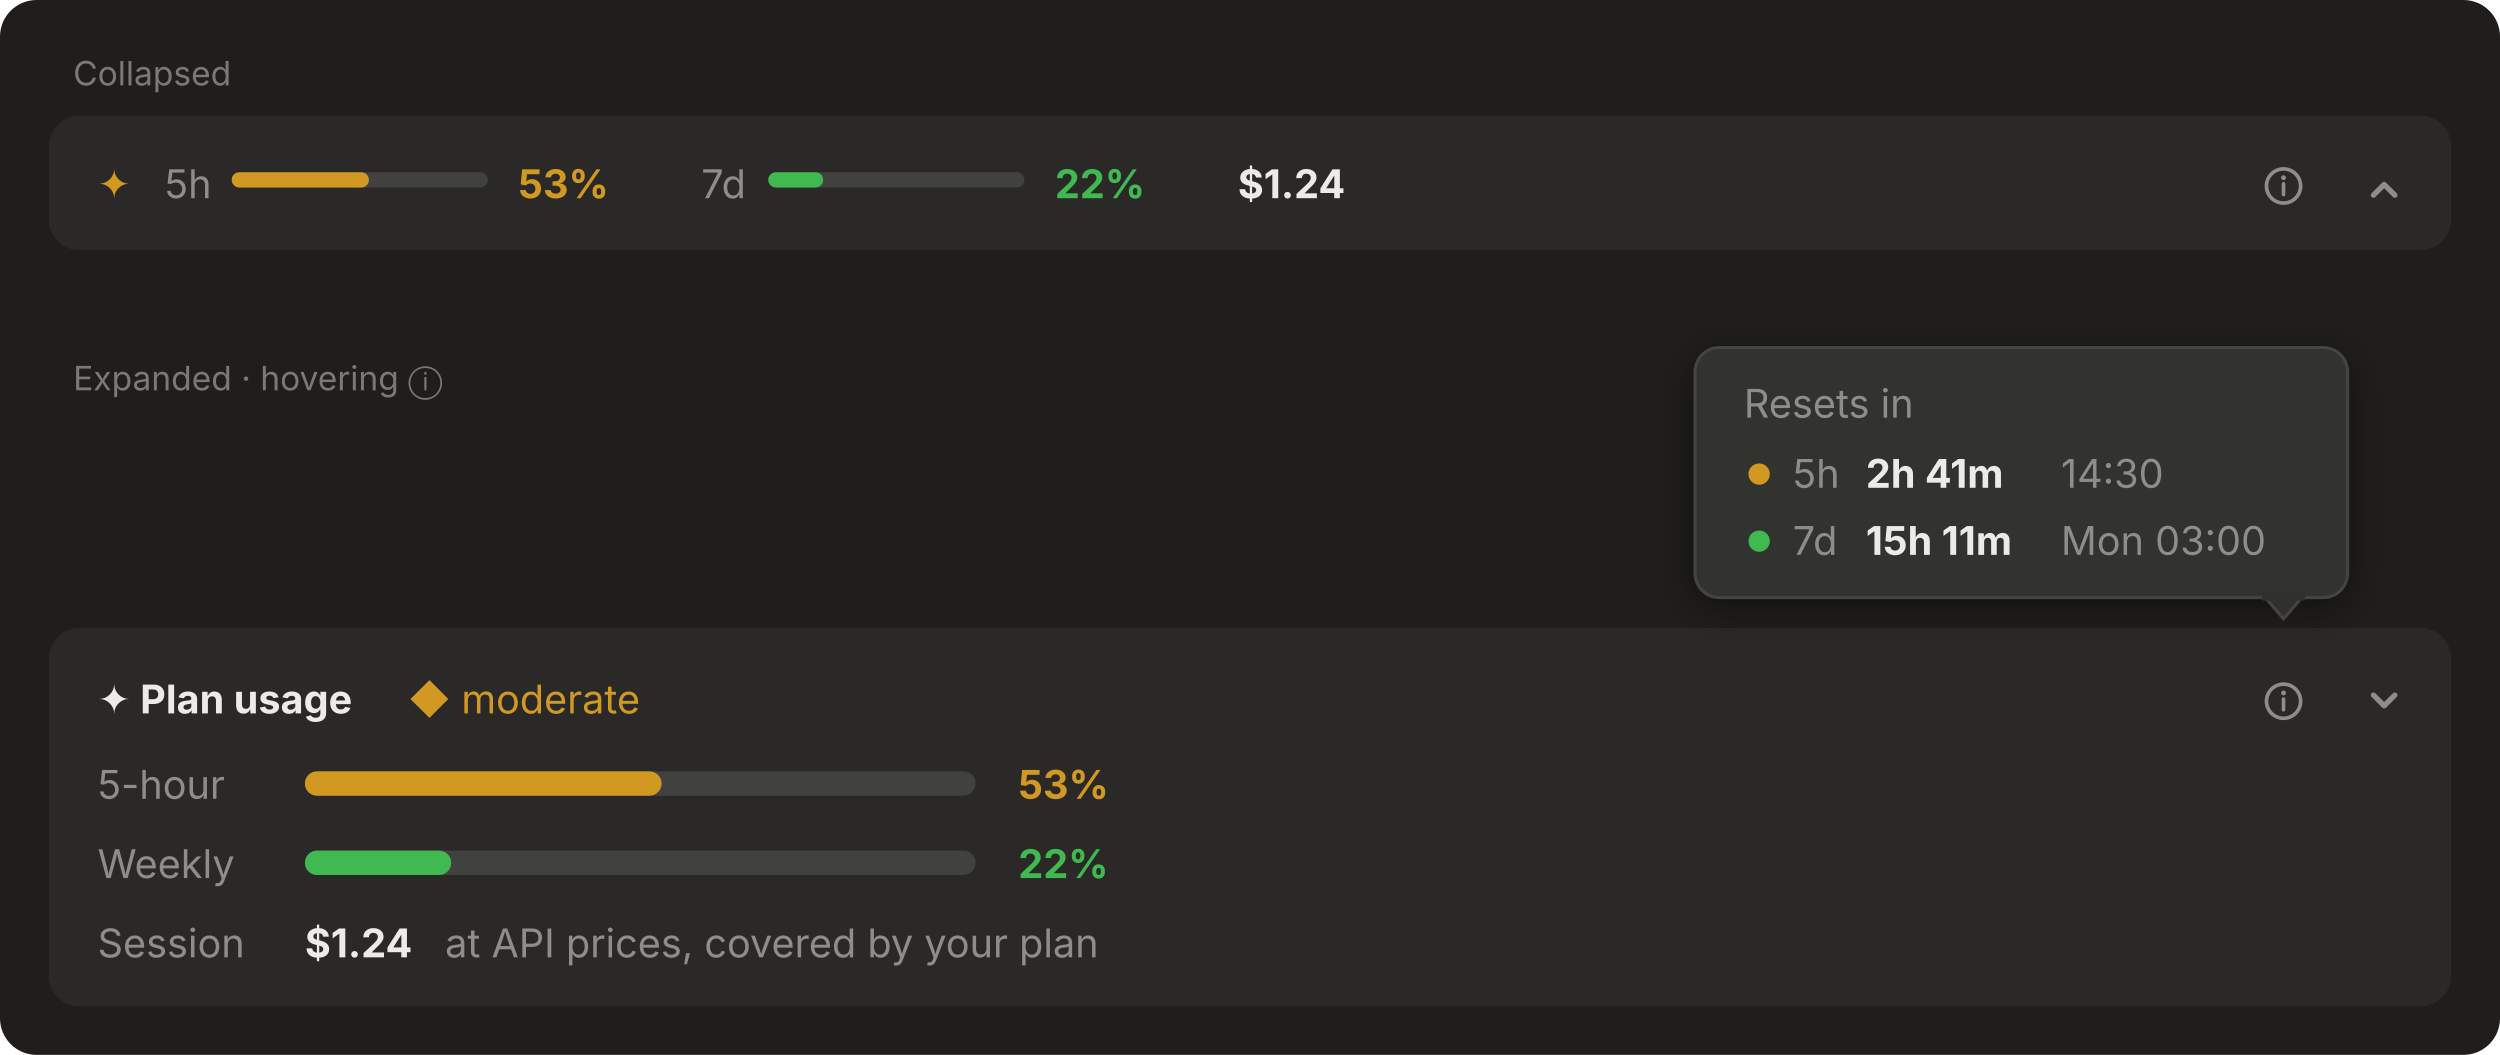
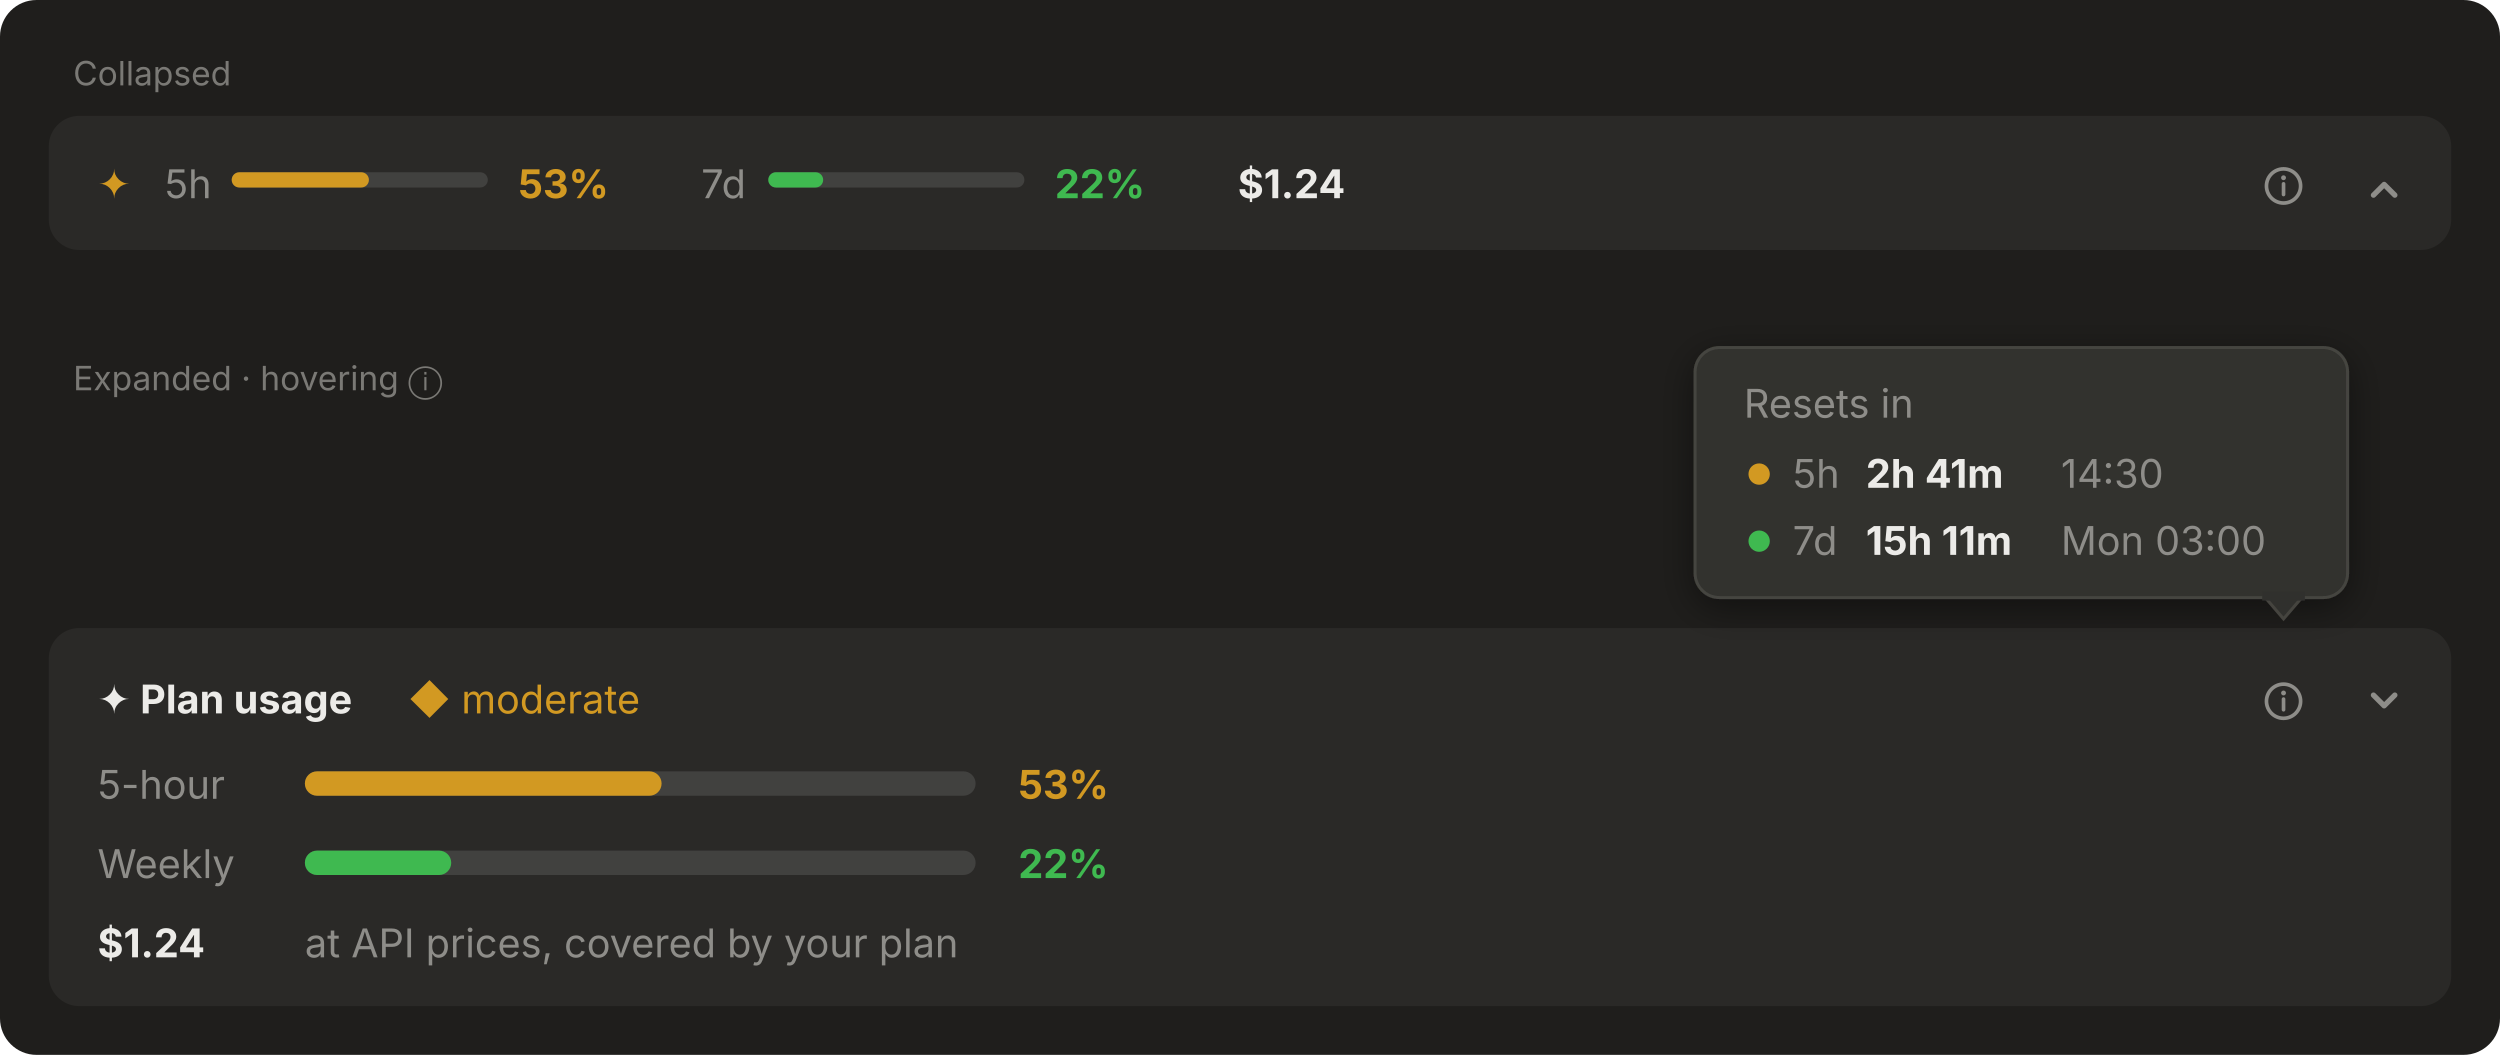
<svg xmlns="http://www.w3.org/2000/svg" width="820" height="346" viewBox="0 0 820 346" font-family="-apple-system, 'Segoe UI', system-ui, sans-serif" font-size="13">
  <defs>
    <filter id="shadow" x="-10%" y="-20%" width="120%" height="150%">
      <feDropShadow dx="0" dy="3" stdDeviation="6" flood-color="#000" flood-opacity="0.45" />
    </filter>
    <g id="info">
      <circle cx="7" cy="7" r="5.6" fill="none" stroke="#8e8d89" stroke-width="1.2" />
      <line x1="7" y1="6.3" x2="7" y2="9.8" stroke="#8e8d89" stroke-width="1.2" stroke-linecap="round" />
      <circle cx="7" cy="4.3" r="0.8" fill="#8e8d89" />
    </g>
  </defs>
  <rect width="820" height="346" rx="12" fill="#1f1e1c" />
  <text x="24" y="28" font-size="11" fill="#7a7975">Collapsed</text>
  <rect x="16" y="38" width="788" height="44" rx="10" fill="#2a2927" />
  <g transform="translate(0,65)">
    <text x="32" y="0" fill="#d29922">✦</text>
    <text x="54" y="0" fill="#8e8d89">5h</text>
    <rect x="76" y="-8.5" width="84" height="5" rx="2.5" fill="rgba(128,128,128,0.28)" />
    <rect x="76" y="-8.5" width="45" height="5" rx="2.5" fill="#d29922" />
    <text x="170" y="0" font-weight="700" fill="#d29922">53%</text>
    <text x="230" y="0" fill="#8e8d89">7d</text>
    <rect x="252" y="-8.5" width="84" height="5" rx="2.5" fill="rgba(128,128,128,0.28)" />
    <rect x="252" y="-8.5" width="18" height="5" rx="2.5" fill="#3fb950" />
    <text x="346" y="0" font-weight="700" fill="#3fb950">22%</text>
    <text x="406" y="0" font-weight="700" fill="#ecebe8">$1.24</text>
    <use href="#info" x="742" y="-11" />
    <path d="M778.5 -1 782 -4.5l3.5 3.5" fill="none" stroke="#8e8d89" stroke-width="1.75" stroke-linecap="round" stroke-linejoin="round" />
  </g>
  <text x="24" y="128" font-size="11" fill="#7a7975">Expanded · hovering ⓘ</text>
  <rect x="16" y="206" width="788" height="124" rx="10" fill="#2a2927" />
  <g transform="translate(0,234)">
    <text x="32" y="0" font-weight="700" fill="#ecebe8">✦ Plan usage</text>
    <text x="134" y="0" fill="#d29922">◆ moderate</text>
    <use href="#info" x="742" y="-11" />
    <path d="M778.5 -6 782 -2.5l3.5 -3.5" fill="none" stroke="#8e8d89" stroke-width="1.75" stroke-linecap="round" stroke-linejoin="round" />
  </g>
  <g transform="translate(0,262)">
    <text x="32" y="0" fill="#8e8d89">5-hour</text>
    <rect x="100" y="-9" width="220" height="8" rx="4" fill="rgba(128,128,128,0.28)" />
    <rect x="100" y="-9" width="117" height="8" rx="4" fill="#d29922" />
    <text x="334" y="0" font-weight="700" fill="#d29922">53%</text>
  </g>
  <g transform="translate(0,288)">
    <text x="32" y="0" fill="#8e8d89">Weekly</text>
    <rect x="100" y="-9" width="220" height="8" rx="4" fill="rgba(128,128,128,0.28)" />
    <rect x="100" y="-9" width="48" height="8" rx="4" fill="#3fb950" />
    <text x="334" y="0" font-weight="700" fill="#3fb950">22%</text>
  </g>
  <g transform="translate(0,314)">
-     <text x="32" y="0" fill="#8e8d89">Session</text>
-     <text x="100" y="0" font-weight="700" fill="#ecebe8">$1.24</text>
-     <text x="146" y="0" fill="#8e8d89">at API prices, covered by your plan</text>
+     <text x="32" y="0" font-weight="700" fill="#ecebe8">$1.24</text>
+     <text x="100" y="0" fill="#8e8d89">at API prices, covered by your plan</text>
  </g>
  <g filter="url(#shadow)">
    <rect x="556" y="114" width="214" height="82" rx="8" fill="#30302d" stroke="#45443f" />
  </g>
  <text x="572" y="137" fill="#8e8d89">Resets in</text>
  <g transform="translate(0,160)">
    <circle cx="577" cy="-4.5" r="3.5" fill="#d29922" />
    <text x="588" y="0" fill="#8e8d89">5h</text>
    <text x="612" y="0" font-weight="700" fill="#ecebe8">2h 41m</text>
    <text x="676" y="0" fill="#8e8d89">14:30</text>
  </g>
  <g transform="translate(0,182)">
    <circle cx="577" cy="-4.5" r="3.5" fill="#3fb950" />
    <text x="588" y="0" fill="#8e8d89">7d</text>
    <text x="612" y="0" font-weight="700" fill="#ecebe8">15h 11m</text>
    <text x="676" y="0" fill="#8e8d89">Mon 03:00</text>
  </g>
  <path d="M743 196 749 203 755 196" fill="#30302d" stroke="#45443f" />
  <rect x="742" y="194" width="14" height="3" fill="#30302d" />
</svg>
